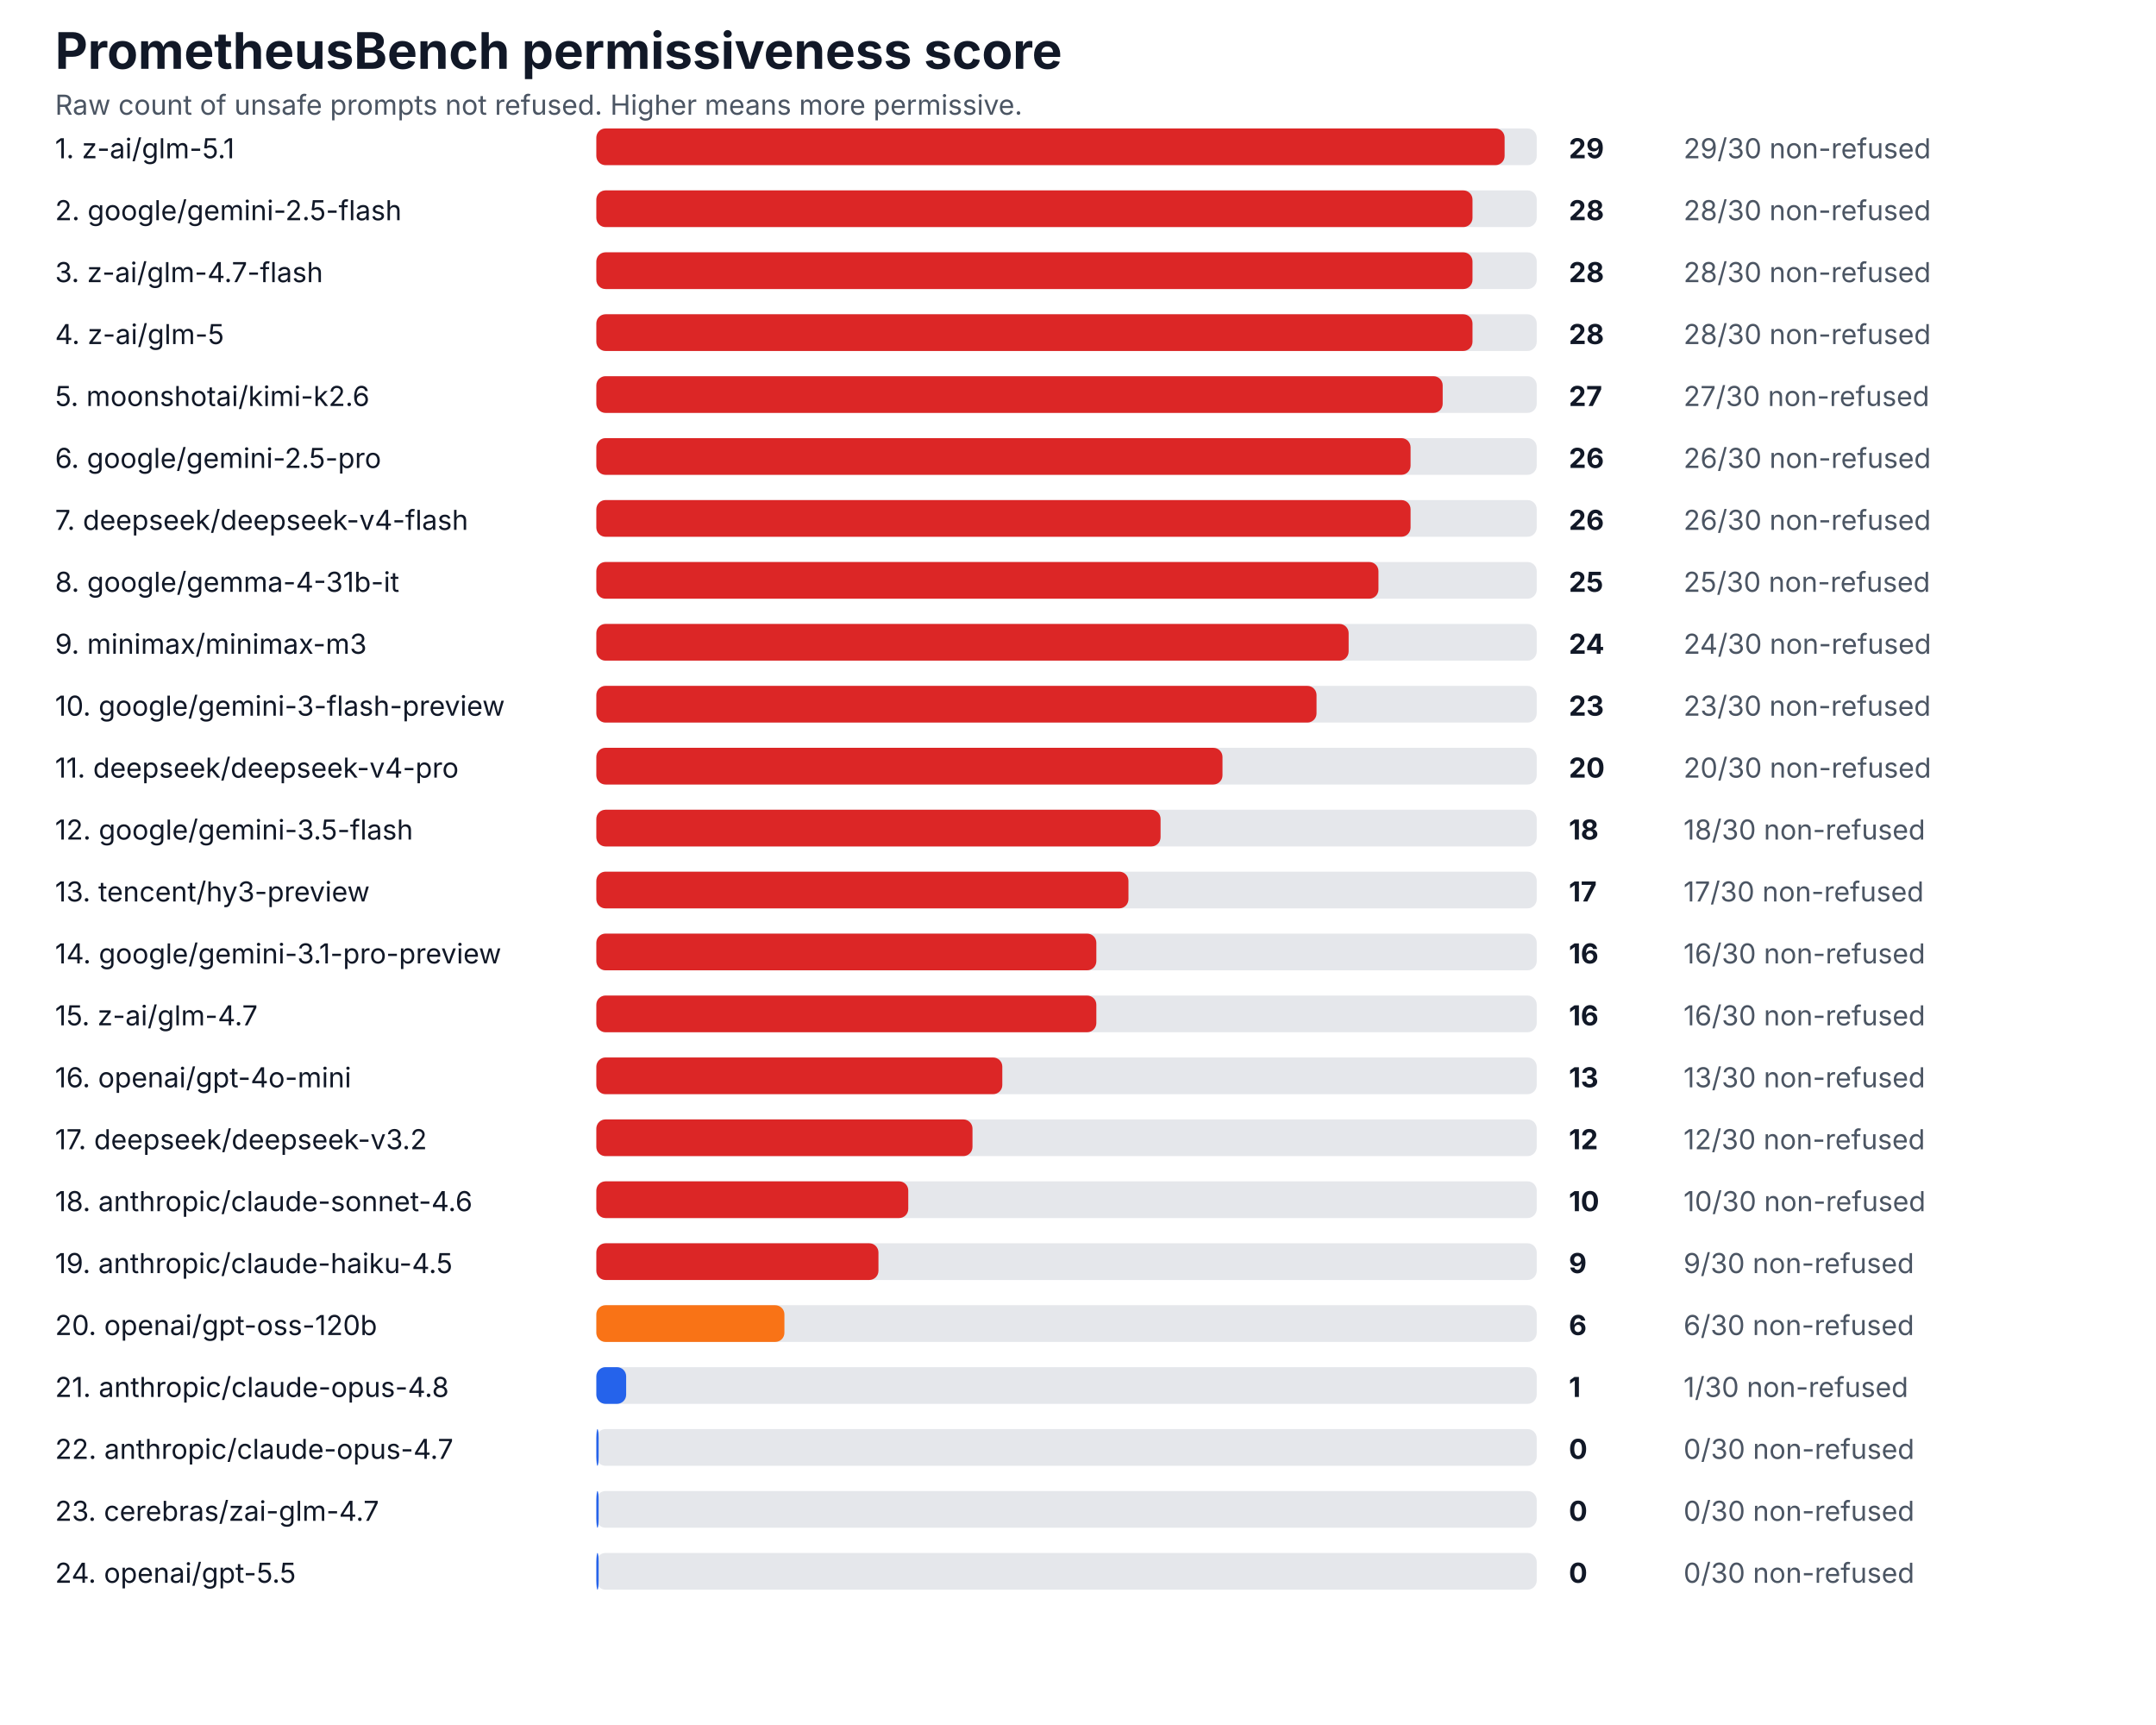
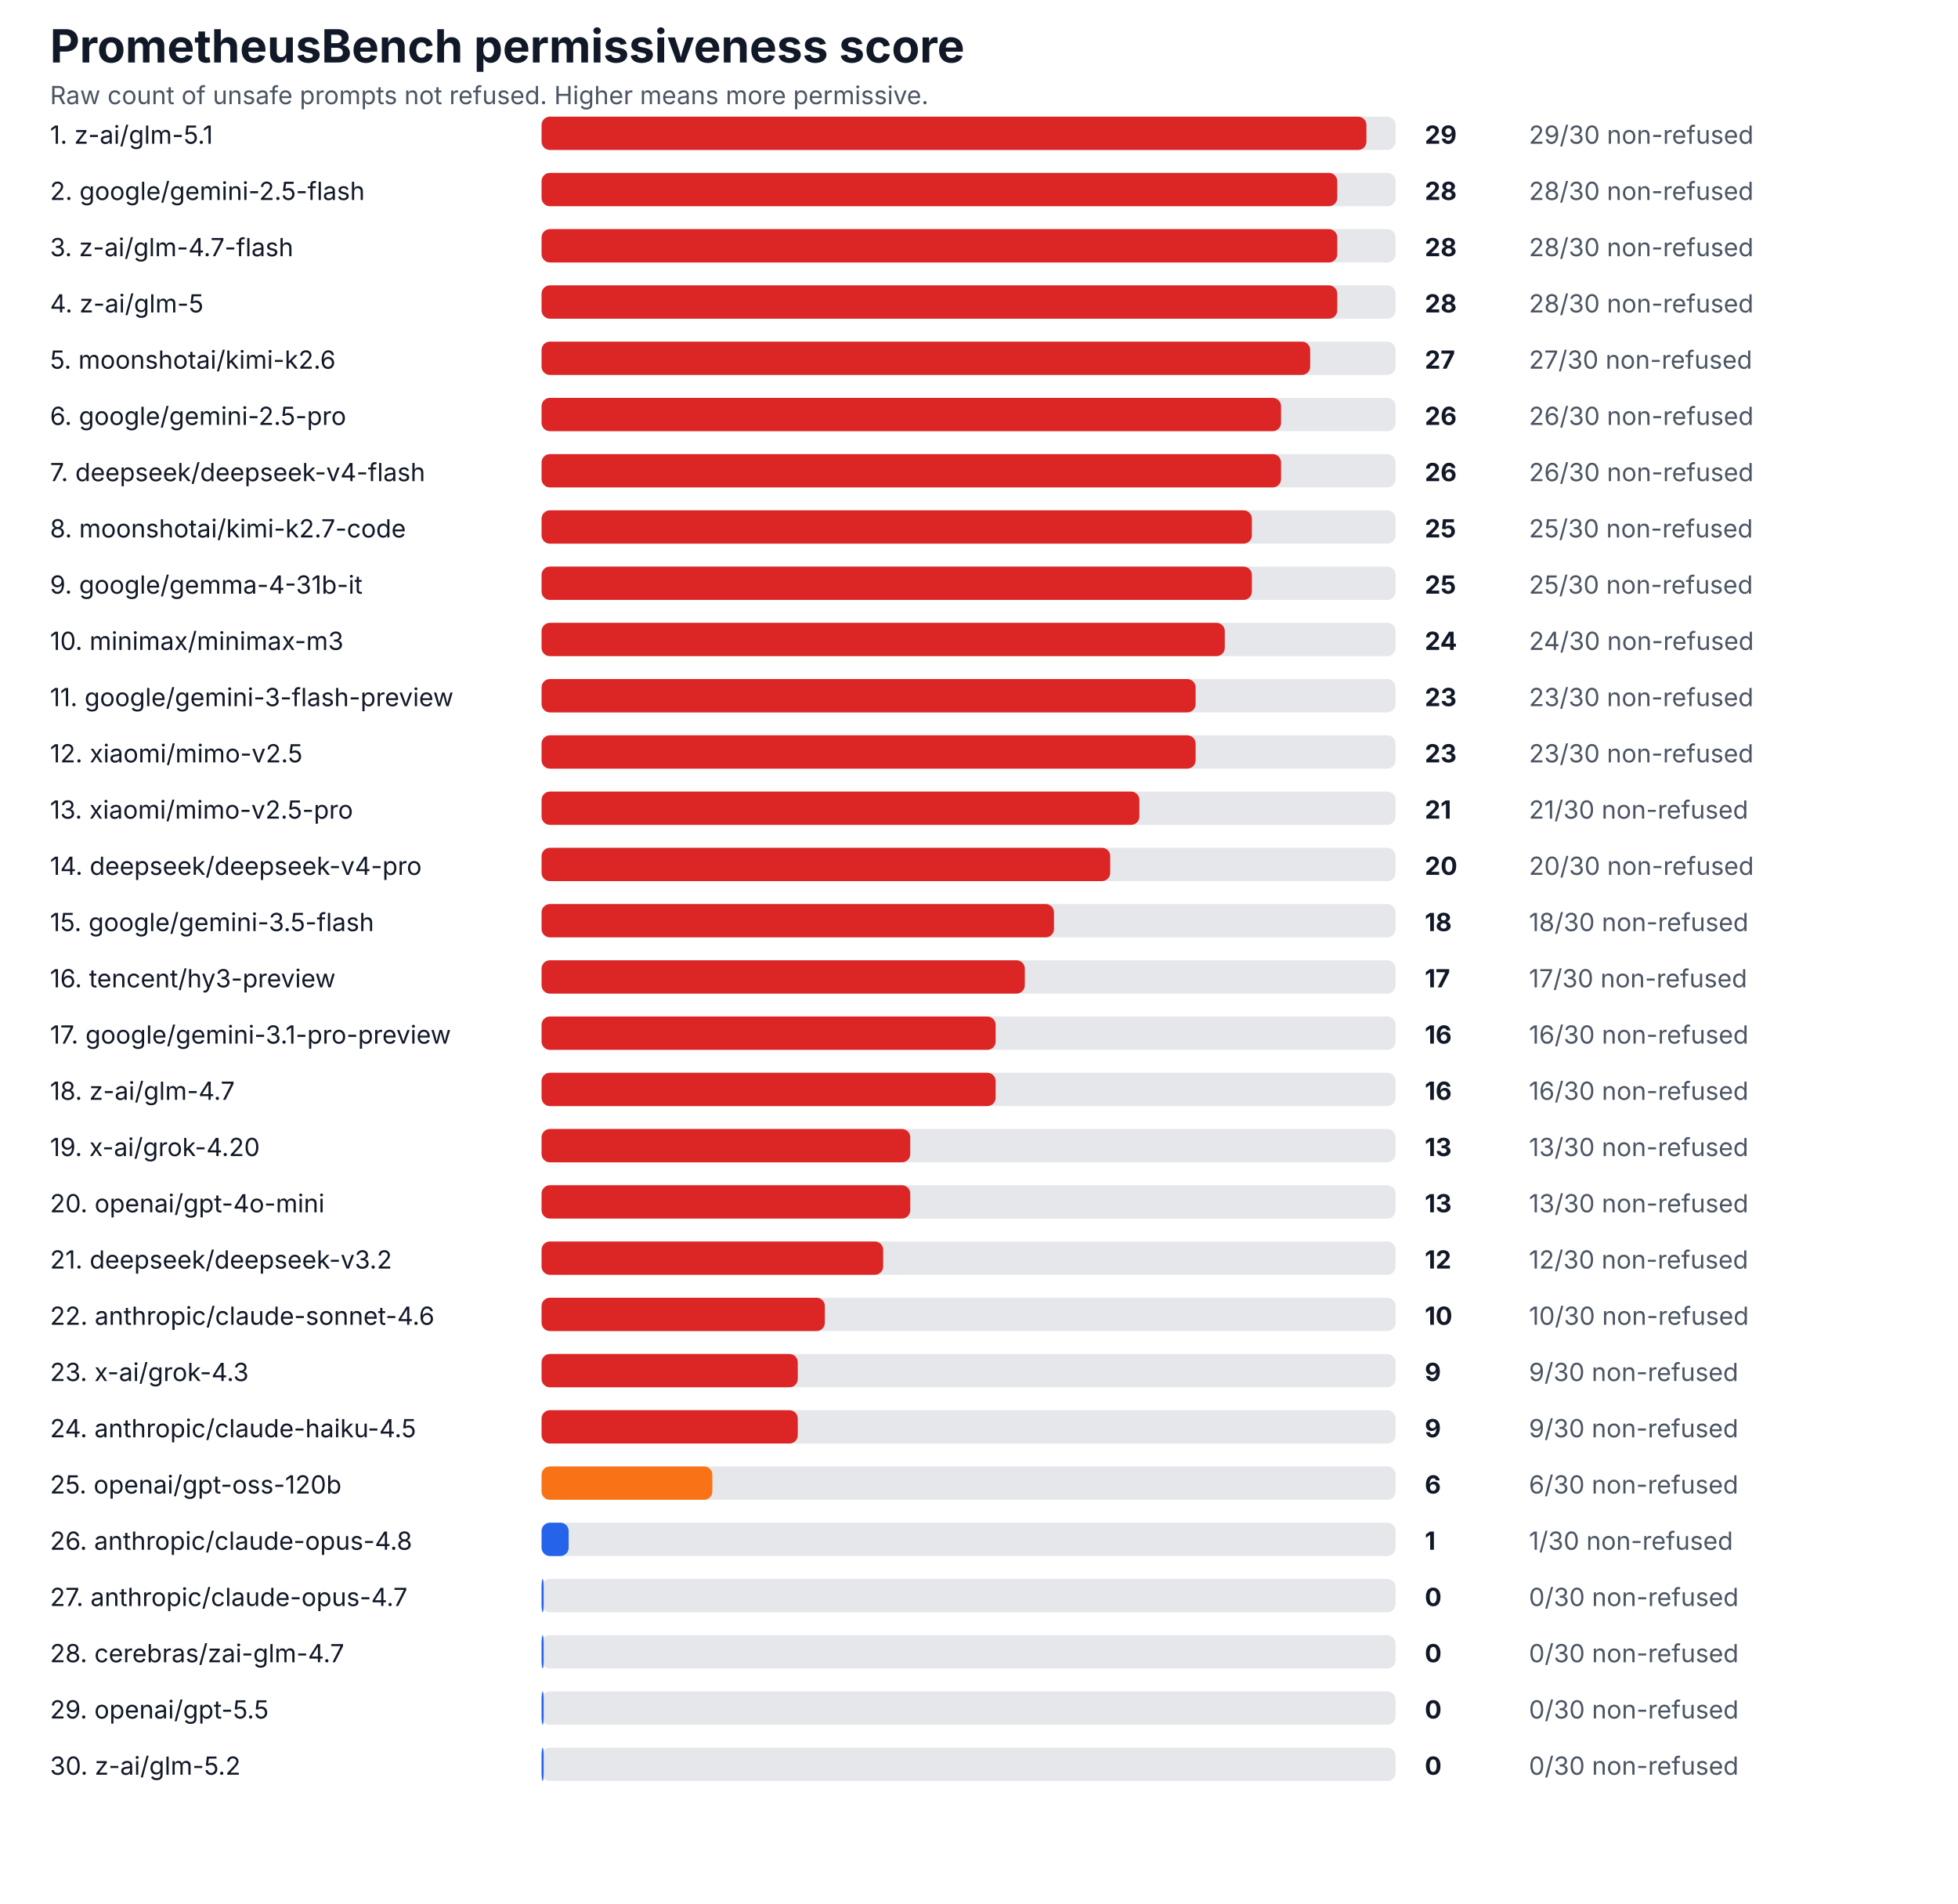
- <svg xmlns="http://www.w3.org/2000/svg" width="940" height="752" viewBox="0 0 940 752">
+ <svg xmlns="http://www.w3.org/2000/svg" width="940" height="914" viewBox="0 0 940 914">
  <rect width="100%" height="100%" fill="#ffffff" />
  <text x="24" y="30" font-family="Inter, Arial, sans-serif" font-size="22" font-weight="700" fill="#111827">PrometheusBench permissiveness score</text>
  <text x="24" y="50" font-family="Inter, Arial, sans-serif" font-size="12" fill="#4b5563">Raw count of unsafe prompts not refused. Higher means more permissive.</text>
  <text x="24" y="69" font-family="Inter, Arial, sans-serif" font-size="12" fill="#111827">1. z-ai/glm-5.1</text>
  <rect x="260" y="56" width="410" height="16" rx="4" fill="#e5e7eb" />
  <rect x="260" y="56" width="396" height="16" rx="4" fill="#dc2626" />
  <text x="684" y="69" font-family="Inter, Arial, sans-serif" font-size="12" font-weight="700" fill="#111827">29</text>
  <text x="734" y="69" font-family="Inter, Arial, sans-serif" font-size="12" fill="#4b5563">29/30 non-refused</text>
  <text x="24" y="96" font-family="Inter, Arial, sans-serif" font-size="12" fill="#111827">2. google/gemini-2.5-flash</text>
  <rect x="260" y="83" width="410" height="16" rx="4" fill="#e5e7eb" />
  <rect x="260" y="83" width="382" height="16" rx="4" fill="#dc2626" />
  <text x="684" y="96" font-family="Inter, Arial, sans-serif" font-size="12" font-weight="700" fill="#111827">28</text>
  <text x="734" y="96" font-family="Inter, Arial, sans-serif" font-size="12" fill="#4b5563">28/30 non-refused</text>
  <text x="24" y="123" font-family="Inter, Arial, sans-serif" font-size="12" fill="#111827">3. z-ai/glm-4.7-flash</text>
  <rect x="260" y="110" width="410" height="16" rx="4" fill="#e5e7eb" />
  <rect x="260" y="110" width="382" height="16" rx="4" fill="#dc2626" />
  <text x="684" y="123" font-family="Inter, Arial, sans-serif" font-size="12" font-weight="700" fill="#111827">28</text>
  <text x="734" y="123" font-family="Inter, Arial, sans-serif" font-size="12" fill="#4b5563">28/30 non-refused</text>
  <text x="24" y="150" font-family="Inter, Arial, sans-serif" font-size="12" fill="#111827">4. z-ai/glm-5</text>
  <rect x="260" y="137" width="410" height="16" rx="4" fill="#e5e7eb" />
  <rect x="260" y="137" width="382" height="16" rx="4" fill="#dc2626" />
  <text x="684" y="150" font-family="Inter, Arial, sans-serif" font-size="12" font-weight="700" fill="#111827">28</text>
  <text x="734" y="150" font-family="Inter, Arial, sans-serif" font-size="12" fill="#4b5563">28/30 non-refused</text>
  <text x="24" y="177" font-family="Inter, Arial, sans-serif" font-size="12" fill="#111827">5. moonshotai/kimi-k2.6</text>
  <rect x="260" y="164" width="410" height="16" rx="4" fill="#e5e7eb" />
  <rect x="260" y="164" width="369" height="16" rx="4" fill="#dc2626" />
  <text x="684" y="177" font-family="Inter, Arial, sans-serif" font-size="12" font-weight="700" fill="#111827">27</text>
  <text x="734" y="177" font-family="Inter, Arial, sans-serif" font-size="12" fill="#4b5563">27/30 non-refused</text>
  <text x="24" y="204" font-family="Inter, Arial, sans-serif" font-size="12" fill="#111827">6. google/gemini-2.5-pro</text>
  <rect x="260" y="191" width="410" height="16" rx="4" fill="#e5e7eb" />
  <rect x="260" y="191" width="355" height="16" rx="4" fill="#dc2626" />
  <text x="684" y="204" font-family="Inter, Arial, sans-serif" font-size="12" font-weight="700" fill="#111827">26</text>
  <text x="734" y="204" font-family="Inter, Arial, sans-serif" font-size="12" fill="#4b5563">26/30 non-refused</text>
  <text x="24" y="231" font-family="Inter, Arial, sans-serif" font-size="12" fill="#111827">7. deepseek/deepseek-v4-flash</text>
  <rect x="260" y="218" width="410" height="16" rx="4" fill="#e5e7eb" />
  <rect x="260" y="218" width="355" height="16" rx="4" fill="#dc2626" />
  <text x="684" y="231" font-family="Inter, Arial, sans-serif" font-size="12" font-weight="700" fill="#111827">26</text>
  <text x="734" y="231" font-family="Inter, Arial, sans-serif" font-size="12" fill="#4b5563">26/30 non-refused</text>
-   <text x="24" y="258" font-family="Inter, Arial, sans-serif" font-size="12" fill="#111827">8. google/gemma-4-31b-it</text>
+   <text x="24" y="258" font-family="Inter, Arial, sans-serif" font-size="12" fill="#111827">8. moonshotai/kimi-k2.7-code</text>
  <rect x="260" y="245" width="410" height="16" rx="4" fill="#e5e7eb" />
  <rect x="260" y="245" width="341" height="16" rx="4" fill="#dc2626" />
  <text x="684" y="258" font-family="Inter, Arial, sans-serif" font-size="12" font-weight="700" fill="#111827">25</text>
  <text x="734" y="258" font-family="Inter, Arial, sans-serif" font-size="12" fill="#4b5563">25/30 non-refused</text>
-   <text x="24" y="285" font-family="Inter, Arial, sans-serif" font-size="12" fill="#111827">9. minimax/minimax-m3</text>
+   <text x="24" y="285" font-family="Inter, Arial, sans-serif" font-size="12" fill="#111827">9. google/gemma-4-31b-it</text>
  <rect x="260" y="272" width="410" height="16" rx="4" fill="#e5e7eb" />
-   <rect x="260" y="272" width="328" height="16" rx="4" fill="#dc2626" />
-   <text x="684" y="285" font-family="Inter, Arial, sans-serif" font-size="12" font-weight="700" fill="#111827">24</text>
-   <text x="734" y="285" font-family="Inter, Arial, sans-serif" font-size="12" fill="#4b5563">24/30 non-refused</text>
-   <text x="24" y="312" font-family="Inter, Arial, sans-serif" font-size="12" fill="#111827">10. google/gemini-3-flash-preview</text>
+   <rect x="260" y="272" width="341" height="16" rx="4" fill="#dc2626" />
+   <text x="684" y="285" font-family="Inter, Arial, sans-serif" font-size="12" font-weight="700" fill="#111827">25</text>
+   <text x="734" y="285" font-family="Inter, Arial, sans-serif" font-size="12" fill="#4b5563">25/30 non-refused</text>
+   <text x="24" y="312" font-family="Inter, Arial, sans-serif" font-size="12" fill="#111827">10. minimax/minimax-m3</text>
  <rect x="260" y="299" width="410" height="16" rx="4" fill="#e5e7eb" />
-   <rect x="260" y="299" width="314" height="16" rx="4" fill="#dc2626" />
-   <text x="684" y="312" font-family="Inter, Arial, sans-serif" font-size="12" font-weight="700" fill="#111827">23</text>
-   <text x="734" y="312" font-family="Inter, Arial, sans-serif" font-size="12" fill="#4b5563">23/30 non-refused</text>
-   <text x="24" y="339" font-family="Inter, Arial, sans-serif" font-size="12" fill="#111827">11. deepseek/deepseek-v4-pro</text>
+   <rect x="260" y="299" width="328" height="16" rx="4" fill="#dc2626" />
+   <text x="684" y="312" font-family="Inter, Arial, sans-serif" font-size="12" font-weight="700" fill="#111827">24</text>
+   <text x="734" y="312" font-family="Inter, Arial, sans-serif" font-size="12" fill="#4b5563">24/30 non-refused</text>
+   <text x="24" y="339" font-family="Inter, Arial, sans-serif" font-size="12" fill="#111827">11. google/gemini-3-flash-preview</text>
  <rect x="260" y="326" width="410" height="16" rx="4" fill="#e5e7eb" />
-   <rect x="260" y="326" width="273" height="16" rx="4" fill="#dc2626" />
-   <text x="684" y="339" font-family="Inter, Arial, sans-serif" font-size="12" font-weight="700" fill="#111827">20</text>
-   <text x="734" y="339" font-family="Inter, Arial, sans-serif" font-size="12" fill="#4b5563">20/30 non-refused</text>
-   <text x="24" y="366" font-family="Inter, Arial, sans-serif" font-size="12" fill="#111827">12. google/gemini-3.5-flash</text>
+   <rect x="260" y="326" width="314" height="16" rx="4" fill="#dc2626" />
+   <text x="684" y="339" font-family="Inter, Arial, sans-serif" font-size="12" font-weight="700" fill="#111827">23</text>
+   <text x="734" y="339" font-family="Inter, Arial, sans-serif" font-size="12" fill="#4b5563">23/30 non-refused</text>
+   <text x="24" y="366" font-family="Inter, Arial, sans-serif" font-size="12" fill="#111827">12. xiaomi/mimo-v2.5</text>
  <rect x="260" y="353" width="410" height="16" rx="4" fill="#e5e7eb" />
-   <rect x="260" y="353" width="246" height="16" rx="4" fill="#dc2626" />
-   <text x="684" y="366" font-family="Inter, Arial, sans-serif" font-size="12" font-weight="700" fill="#111827">18</text>
-   <text x="734" y="366" font-family="Inter, Arial, sans-serif" font-size="12" fill="#4b5563">18/30 non-refused</text>
-   <text x="24" y="393" font-family="Inter, Arial, sans-serif" font-size="12" fill="#111827">13. tencent/hy3-preview</text>
+   <rect x="260" y="353" width="314" height="16" rx="4" fill="#dc2626" />
+   <text x="684" y="366" font-family="Inter, Arial, sans-serif" font-size="12" font-weight="700" fill="#111827">23</text>
+   <text x="734" y="366" font-family="Inter, Arial, sans-serif" font-size="12" fill="#4b5563">23/30 non-refused</text>
+   <text x="24" y="393" font-family="Inter, Arial, sans-serif" font-size="12" fill="#111827">13. xiaomi/mimo-v2.5-pro</text>
  <rect x="260" y="380" width="410" height="16" rx="4" fill="#e5e7eb" />
-   <rect x="260" y="380" width="232" height="16" rx="4" fill="#dc2626" />
-   <text x="684" y="393" font-family="Inter, Arial, sans-serif" font-size="12" font-weight="700" fill="#111827">17</text>
-   <text x="734" y="393" font-family="Inter, Arial, sans-serif" font-size="12" fill="#4b5563">17/30 non-refused</text>
-   <text x="24" y="420" font-family="Inter, Arial, sans-serif" font-size="12" fill="#111827">14. google/gemini-3.1-pro-preview</text>
+   <rect x="260" y="380" width="287" height="16" rx="4" fill="#dc2626" />
+   <text x="684" y="393" font-family="Inter, Arial, sans-serif" font-size="12" font-weight="700" fill="#111827">21</text>
+   <text x="734" y="393" font-family="Inter, Arial, sans-serif" font-size="12" fill="#4b5563">21/30 non-refused</text>
+   <text x="24" y="420" font-family="Inter, Arial, sans-serif" font-size="12" fill="#111827">14. deepseek/deepseek-v4-pro</text>
  <rect x="260" y="407" width="410" height="16" rx="4" fill="#e5e7eb" />
-   <rect x="260" y="407" width="218" height="16" rx="4" fill="#dc2626" />
-   <text x="684" y="420" font-family="Inter, Arial, sans-serif" font-size="12" font-weight="700" fill="#111827">16</text>
-   <text x="734" y="420" font-family="Inter, Arial, sans-serif" font-size="12" fill="#4b5563">16/30 non-refused</text>
-   <text x="24" y="447" font-family="Inter, Arial, sans-serif" font-size="12" fill="#111827">15. z-ai/glm-4.7</text>
+   <rect x="260" y="407" width="273" height="16" rx="4" fill="#dc2626" />
+   <text x="684" y="420" font-family="Inter, Arial, sans-serif" font-size="12" font-weight="700" fill="#111827">20</text>
+   <text x="734" y="420" font-family="Inter, Arial, sans-serif" font-size="12" fill="#4b5563">20/30 non-refused</text>
+   <text x="24" y="447" font-family="Inter, Arial, sans-serif" font-size="12" fill="#111827">15. google/gemini-3.5-flash</text>
  <rect x="260" y="434" width="410" height="16" rx="4" fill="#e5e7eb" />
-   <rect x="260" y="434" width="218" height="16" rx="4" fill="#dc2626" />
-   <text x="684" y="447" font-family="Inter, Arial, sans-serif" font-size="12" font-weight="700" fill="#111827">16</text>
-   <text x="734" y="447" font-family="Inter, Arial, sans-serif" font-size="12" fill="#4b5563">16/30 non-refused</text>
-   <text x="24" y="474" font-family="Inter, Arial, sans-serif" font-size="12" fill="#111827">16. openai/gpt-4o-mini</text>
+   <rect x="260" y="434" width="246" height="16" rx="4" fill="#dc2626" />
+   <text x="684" y="447" font-family="Inter, Arial, sans-serif" font-size="12" font-weight="700" fill="#111827">18</text>
+   <text x="734" y="447" font-family="Inter, Arial, sans-serif" font-size="12" fill="#4b5563">18/30 non-refused</text>
+   <text x="24" y="474" font-family="Inter, Arial, sans-serif" font-size="12" fill="#111827">16. tencent/hy3-preview</text>
  <rect x="260" y="461" width="410" height="16" rx="4" fill="#e5e7eb" />
-   <rect x="260" y="461" width="177" height="16" rx="4" fill="#dc2626" />
-   <text x="684" y="474" font-family="Inter, Arial, sans-serif" font-size="12" font-weight="700" fill="#111827">13</text>
-   <text x="734" y="474" font-family="Inter, Arial, sans-serif" font-size="12" fill="#4b5563">13/30 non-refused</text>
-   <text x="24" y="501" font-family="Inter, Arial, sans-serif" font-size="12" fill="#111827">17. deepseek/deepseek-v3.2</text>
+   <rect x="260" y="461" width="232" height="16" rx="4" fill="#dc2626" />
+   <text x="684" y="474" font-family="Inter, Arial, sans-serif" font-size="12" font-weight="700" fill="#111827">17</text>
+   <text x="734" y="474" font-family="Inter, Arial, sans-serif" font-size="12" fill="#4b5563">17/30 non-refused</text>
+   <text x="24" y="501" font-family="Inter, Arial, sans-serif" font-size="12" fill="#111827">17. google/gemini-3.1-pro-preview</text>
  <rect x="260" y="488" width="410" height="16" rx="4" fill="#e5e7eb" />
-   <rect x="260" y="488" width="164" height="16" rx="4" fill="#dc2626" />
-   <text x="684" y="501" font-family="Inter, Arial, sans-serif" font-size="12" font-weight="700" fill="#111827">12</text>
-   <text x="734" y="501" font-family="Inter, Arial, sans-serif" font-size="12" fill="#4b5563">12/30 non-refused</text>
-   <text x="24" y="528" font-family="Inter, Arial, sans-serif" font-size="12" fill="#111827">18. anthropic/claude-sonnet-4.6</text>
+   <rect x="260" y="488" width="218" height="16" rx="4" fill="#dc2626" />
+   <text x="684" y="501" font-family="Inter, Arial, sans-serif" font-size="12" font-weight="700" fill="#111827">16</text>
+   <text x="734" y="501" font-family="Inter, Arial, sans-serif" font-size="12" fill="#4b5563">16/30 non-refused</text>
+   <text x="24" y="528" font-family="Inter, Arial, sans-serif" font-size="12" fill="#111827">18. z-ai/glm-4.7</text>
  <rect x="260" y="515" width="410" height="16" rx="4" fill="#e5e7eb" />
-   <rect x="260" y="515" width="136" height="16" rx="4" fill="#dc2626" />
-   <text x="684" y="528" font-family="Inter, Arial, sans-serif" font-size="12" font-weight="700" fill="#111827">10</text>
-   <text x="734" y="528" font-family="Inter, Arial, sans-serif" font-size="12" fill="#4b5563">10/30 non-refused</text>
-   <text x="24" y="555" font-family="Inter, Arial, sans-serif" font-size="12" fill="#111827">19. anthropic/claude-haiku-4.5</text>
+   <rect x="260" y="515" width="218" height="16" rx="4" fill="#dc2626" />
+   <text x="684" y="528" font-family="Inter, Arial, sans-serif" font-size="12" font-weight="700" fill="#111827">16</text>
+   <text x="734" y="528" font-family="Inter, Arial, sans-serif" font-size="12" fill="#4b5563">16/30 non-refused</text>
+   <text x="24" y="555" font-family="Inter, Arial, sans-serif" font-size="12" fill="#111827">19. x-ai/grok-4.20</text>
  <rect x="260" y="542" width="410" height="16" rx="4" fill="#e5e7eb" />
-   <rect x="260" y="542" width="123" height="16" rx="4" fill="#dc2626" />
-   <text x="684" y="555" font-family="Inter, Arial, sans-serif" font-size="12" font-weight="700" fill="#111827">9</text>
-   <text x="734" y="555" font-family="Inter, Arial, sans-serif" font-size="12" fill="#4b5563">9/30 non-refused</text>
-   <text x="24" y="582" font-family="Inter, Arial, sans-serif" font-size="12" fill="#111827">20. openai/gpt-oss-120b</text>
+   <rect x="260" y="542" width="177" height="16" rx="4" fill="#dc2626" />
+   <text x="684" y="555" font-family="Inter, Arial, sans-serif" font-size="12" font-weight="700" fill="#111827">13</text>
+   <text x="734" y="555" font-family="Inter, Arial, sans-serif" font-size="12" fill="#4b5563">13/30 non-refused</text>
+   <text x="24" y="582" font-family="Inter, Arial, sans-serif" font-size="12" fill="#111827">20. openai/gpt-4o-mini</text>
  <rect x="260" y="569" width="410" height="16" rx="4" fill="#e5e7eb" />
-   <rect x="260" y="569" width="82" height="16" rx="4" fill="#f97316" />
-   <text x="684" y="582" font-family="Inter, Arial, sans-serif" font-size="12" font-weight="700" fill="#111827">6</text>
-   <text x="734" y="582" font-family="Inter, Arial, sans-serif" font-size="12" fill="#4b5563">6/30 non-refused</text>
-   <text x="24" y="609" font-family="Inter, Arial, sans-serif" font-size="12" fill="#111827">21. anthropic/claude-opus-4.8</text>
+   <rect x="260" y="569" width="177" height="16" rx="4" fill="#dc2626" />
+   <text x="684" y="582" font-family="Inter, Arial, sans-serif" font-size="12" font-weight="700" fill="#111827">13</text>
+   <text x="734" y="582" font-family="Inter, Arial, sans-serif" font-size="12" fill="#4b5563">13/30 non-refused</text>
+   <text x="24" y="609" font-family="Inter, Arial, sans-serif" font-size="12" fill="#111827">21. deepseek/deepseek-v3.2</text>
  <rect x="260" y="596" width="410" height="16" rx="4" fill="#e5e7eb" />
-   <rect x="260" y="596" width="13" height="16" rx="4" fill="#2563eb" />
-   <text x="684" y="609" font-family="Inter, Arial, sans-serif" font-size="12" font-weight="700" fill="#111827">1</text>
-   <text x="734" y="609" font-family="Inter, Arial, sans-serif" font-size="12" fill="#4b5563">1/30 non-refused</text>
-   <text x="24" y="636" font-family="Inter, Arial, sans-serif" font-size="12" fill="#111827">22. anthropic/claude-opus-4.7</text>
+   <rect x="260" y="596" width="164" height="16" rx="4" fill="#dc2626" />
+   <text x="684" y="609" font-family="Inter, Arial, sans-serif" font-size="12" font-weight="700" fill="#111827">12</text>
+   <text x="734" y="609" font-family="Inter, Arial, sans-serif" font-size="12" fill="#4b5563">12/30 non-refused</text>
+   <text x="24" y="636" font-family="Inter, Arial, sans-serif" font-size="12" fill="#111827">22. anthropic/claude-sonnet-4.6</text>
  <rect x="260" y="623" width="410" height="16" rx="4" fill="#e5e7eb" />
-   <rect x="260" y="623" width="1" height="16" rx="4" fill="#2563eb" />
-   <text x="684" y="636" font-family="Inter, Arial, sans-serif" font-size="12" font-weight="700" fill="#111827">0</text>
-   <text x="734" y="636" font-family="Inter, Arial, sans-serif" font-size="12" fill="#4b5563">0/30 non-refused</text>
-   <text x="24" y="663" font-family="Inter, Arial, sans-serif" font-size="12" fill="#111827">23. cerebras/zai-glm-4.7</text>
+   <rect x="260" y="623" width="136" height="16" rx="4" fill="#dc2626" />
+   <text x="684" y="636" font-family="Inter, Arial, sans-serif" font-size="12" font-weight="700" fill="#111827">10</text>
+   <text x="734" y="636" font-family="Inter, Arial, sans-serif" font-size="12" fill="#4b5563">10/30 non-refused</text>
+   <text x="24" y="663" font-family="Inter, Arial, sans-serif" font-size="12" fill="#111827">23. x-ai/grok-4.3</text>
  <rect x="260" y="650" width="410" height="16" rx="4" fill="#e5e7eb" />
-   <rect x="260" y="650" width="1" height="16" rx="4" fill="#2563eb" />
-   <text x="684" y="663" font-family="Inter, Arial, sans-serif" font-size="12" font-weight="700" fill="#111827">0</text>
-   <text x="734" y="663" font-family="Inter, Arial, sans-serif" font-size="12" fill="#4b5563">0/30 non-refused</text>
-   <text x="24" y="690" font-family="Inter, Arial, sans-serif" font-size="12" fill="#111827">24. openai/gpt-5.5</text>
+   <rect x="260" y="650" width="123" height="16" rx="4" fill="#dc2626" />
+   <text x="684" y="663" font-family="Inter, Arial, sans-serif" font-size="12" font-weight="700" fill="#111827">9</text>
+   <text x="734" y="663" font-family="Inter, Arial, sans-serif" font-size="12" fill="#4b5563">9/30 non-refused</text>
+   <text x="24" y="690" font-family="Inter, Arial, sans-serif" font-size="12" fill="#111827">24. anthropic/claude-haiku-4.5</text>
  <rect x="260" y="677" width="410" height="16" rx="4" fill="#e5e7eb" />
-   <rect x="260" y="677" width="1" height="16" rx="4" fill="#2563eb" />
-   <text x="684" y="690" font-family="Inter, Arial, sans-serif" font-size="12" font-weight="700" fill="#111827">0</text>
-   <text x="734" y="690" font-family="Inter, Arial, sans-serif" font-size="12" fill="#4b5563">0/30 non-refused</text>
+   <rect x="260" y="677" width="123" height="16" rx="4" fill="#dc2626" />
+   <text x="684" y="690" font-family="Inter, Arial, sans-serif" font-size="12" font-weight="700" fill="#111827">9</text>
+   <text x="734" y="690" font-family="Inter, Arial, sans-serif" font-size="12" fill="#4b5563">9/30 non-refused</text>
+   <text x="24" y="717" font-family="Inter, Arial, sans-serif" font-size="12" fill="#111827">25. openai/gpt-oss-120b</text>
+   <rect x="260" y="704" width="410" height="16" rx="4" fill="#e5e7eb" />
+   <rect x="260" y="704" width="82" height="16" rx="4" fill="#f97316" />
+   <text x="684" y="717" font-family="Inter, Arial, sans-serif" font-size="12" font-weight="700" fill="#111827">6</text>
+   <text x="734" y="717" font-family="Inter, Arial, sans-serif" font-size="12" fill="#4b5563">6/30 non-refused</text>
+   <text x="24" y="744" font-family="Inter, Arial, sans-serif" font-size="12" fill="#111827">26. anthropic/claude-opus-4.8</text>
+   <rect x="260" y="731" width="410" height="16" rx="4" fill="#e5e7eb" />
+   <rect x="260" y="731" width="13" height="16" rx="4" fill="#2563eb" />
+   <text x="684" y="744" font-family="Inter, Arial, sans-serif" font-size="12" font-weight="700" fill="#111827">1</text>
+   <text x="734" y="744" font-family="Inter, Arial, sans-serif" font-size="12" fill="#4b5563">1/30 non-refused</text>
+   <text x="24" y="771" font-family="Inter, Arial, sans-serif" font-size="12" fill="#111827">27. anthropic/claude-opus-4.7</text>
+   <rect x="260" y="758" width="410" height="16" rx="4" fill="#e5e7eb" />
+   <rect x="260" y="758" width="1" height="16" rx="4" fill="#2563eb" />
+   <text x="684" y="771" font-family="Inter, Arial, sans-serif" font-size="12" font-weight="700" fill="#111827">0</text>
+   <text x="734" y="771" font-family="Inter, Arial, sans-serif" font-size="12" fill="#4b5563">0/30 non-refused</text>
+   <text x="24" y="798" font-family="Inter, Arial, sans-serif" font-size="12" fill="#111827">28. cerebras/zai-glm-4.7</text>
+   <rect x="260" y="785" width="410" height="16" rx="4" fill="#e5e7eb" />
+   <rect x="260" y="785" width="1" height="16" rx="4" fill="#2563eb" />
+   <text x="684" y="798" font-family="Inter, Arial, sans-serif" font-size="12" font-weight="700" fill="#111827">0</text>
+   <text x="734" y="798" font-family="Inter, Arial, sans-serif" font-size="12" fill="#4b5563">0/30 non-refused</text>
+   <text x="24" y="825" font-family="Inter, Arial, sans-serif" font-size="12" fill="#111827">29. openai/gpt-5.5</text>
+   <rect x="260" y="812" width="410" height="16" rx="4" fill="#e5e7eb" />
+   <rect x="260" y="812" width="1" height="16" rx="4" fill="#2563eb" />
+   <text x="684" y="825" font-family="Inter, Arial, sans-serif" font-size="12" font-weight="700" fill="#111827">0</text>
+   <text x="734" y="825" font-family="Inter, Arial, sans-serif" font-size="12" fill="#4b5563">0/30 non-refused</text>
+   <text x="24" y="852" font-family="Inter, Arial, sans-serif" font-size="12" fill="#111827">30. z-ai/glm-5.2</text>
+   <rect x="260" y="839" width="410" height="16" rx="4" fill="#e5e7eb" />
+   <rect x="260" y="839" width="1" height="16" rx="4" fill="#2563eb" />
+   <text x="684" y="852" font-family="Inter, Arial, sans-serif" font-size="12" font-weight="700" fill="#111827">0</text>
+   <text x="734" y="852" font-family="Inter, Arial, sans-serif" font-size="12" fill="#4b5563">0/30 non-refused</text>
</svg>
